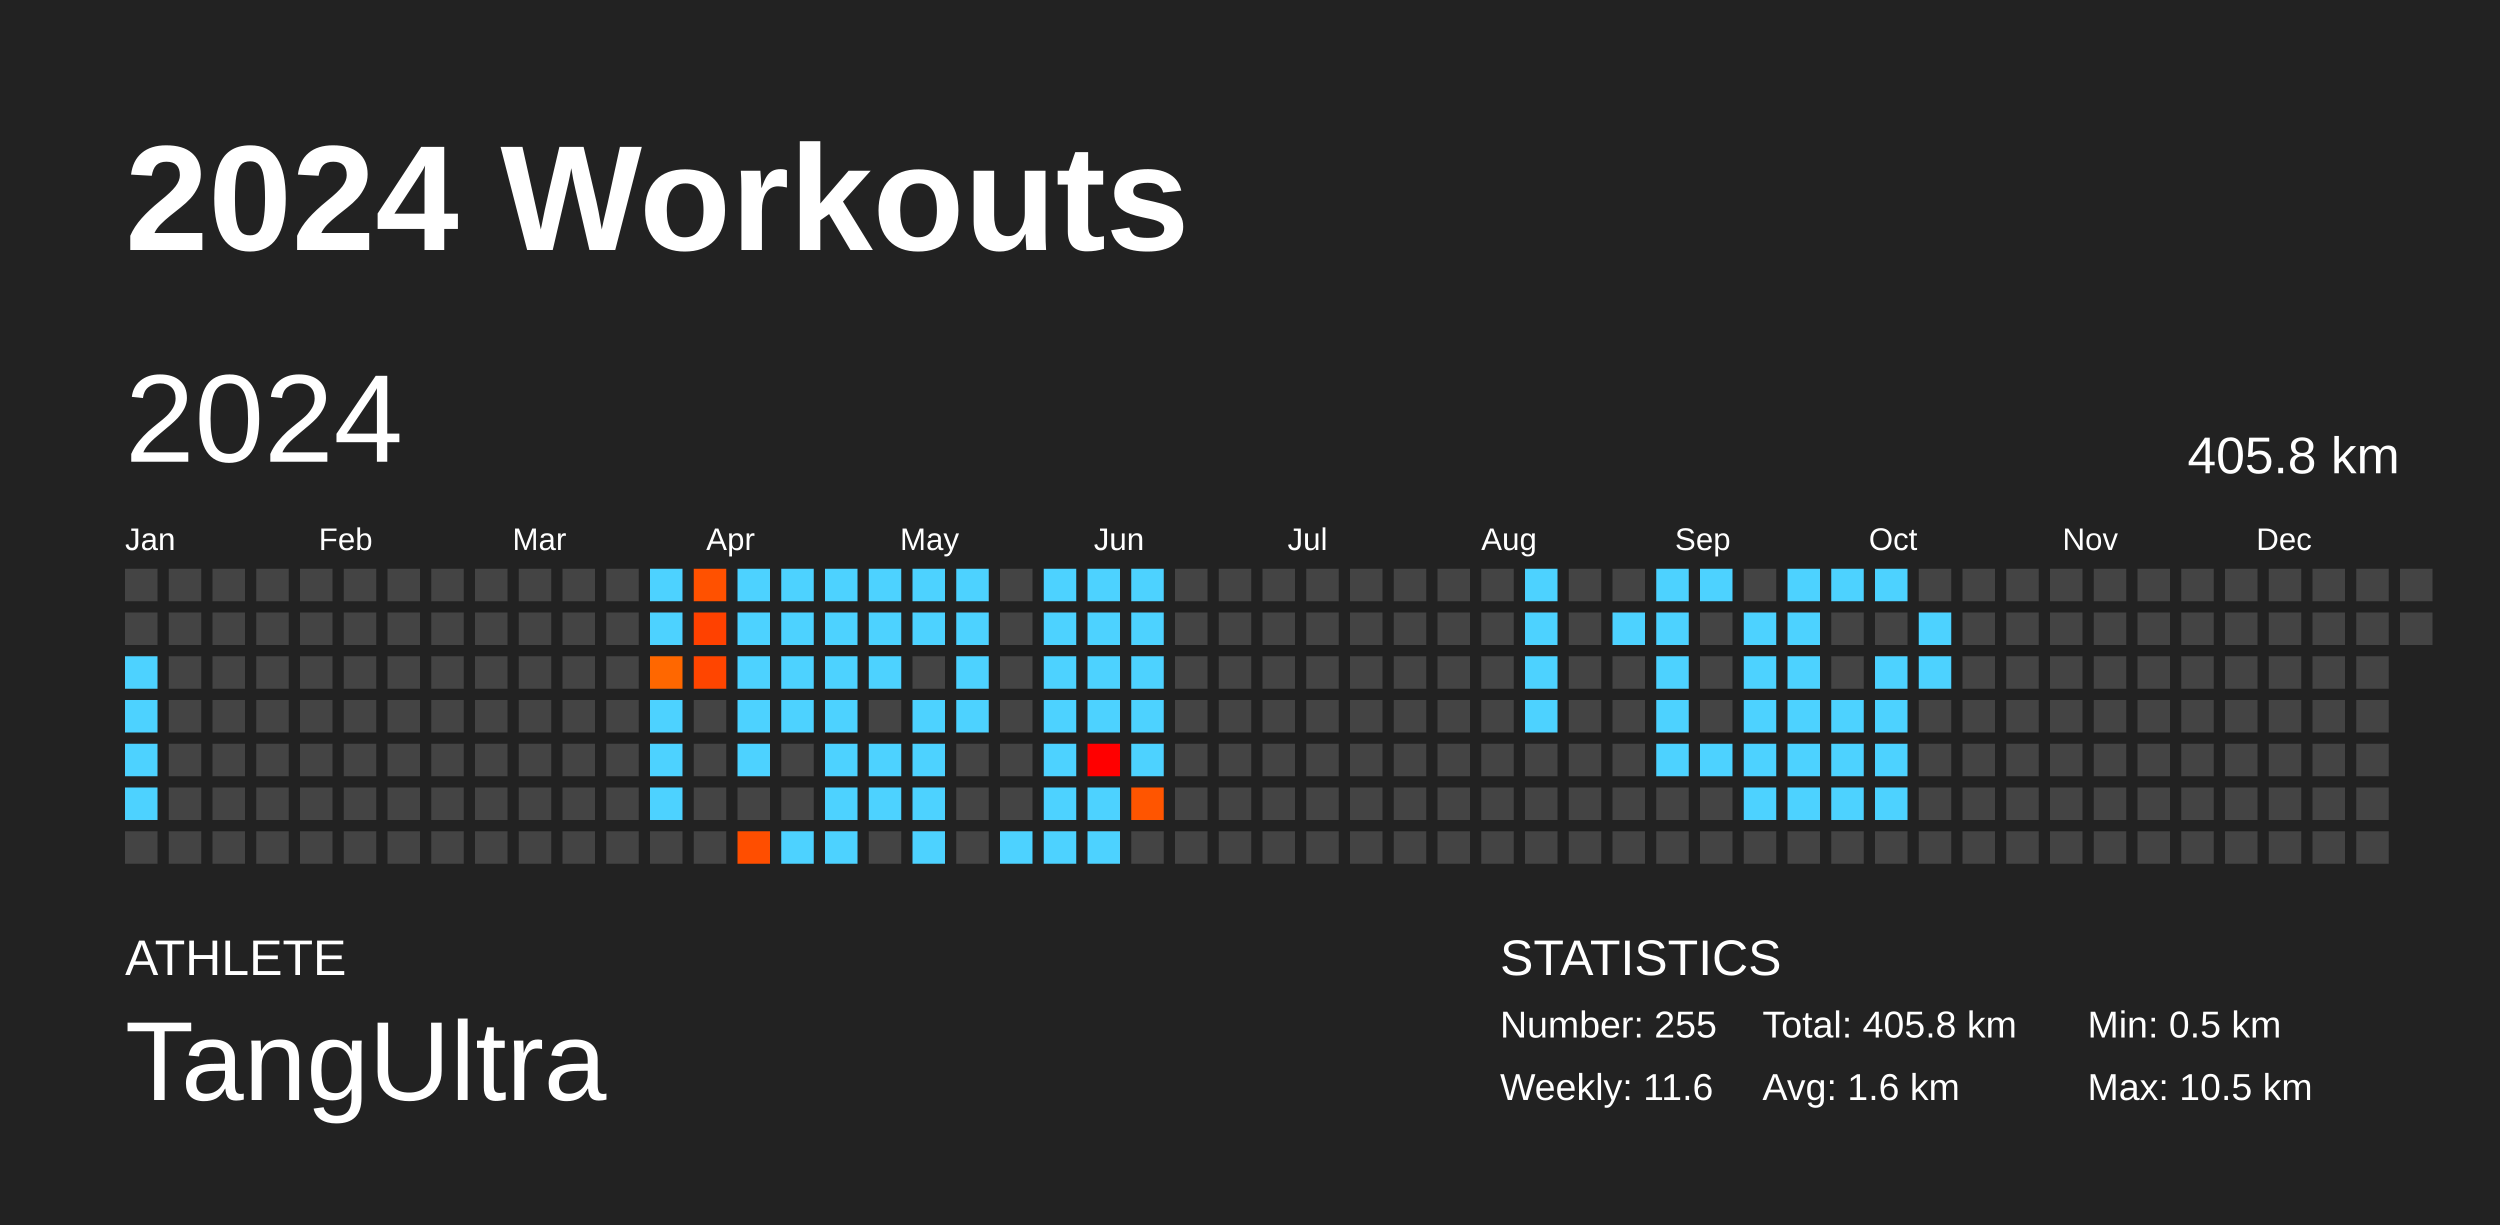
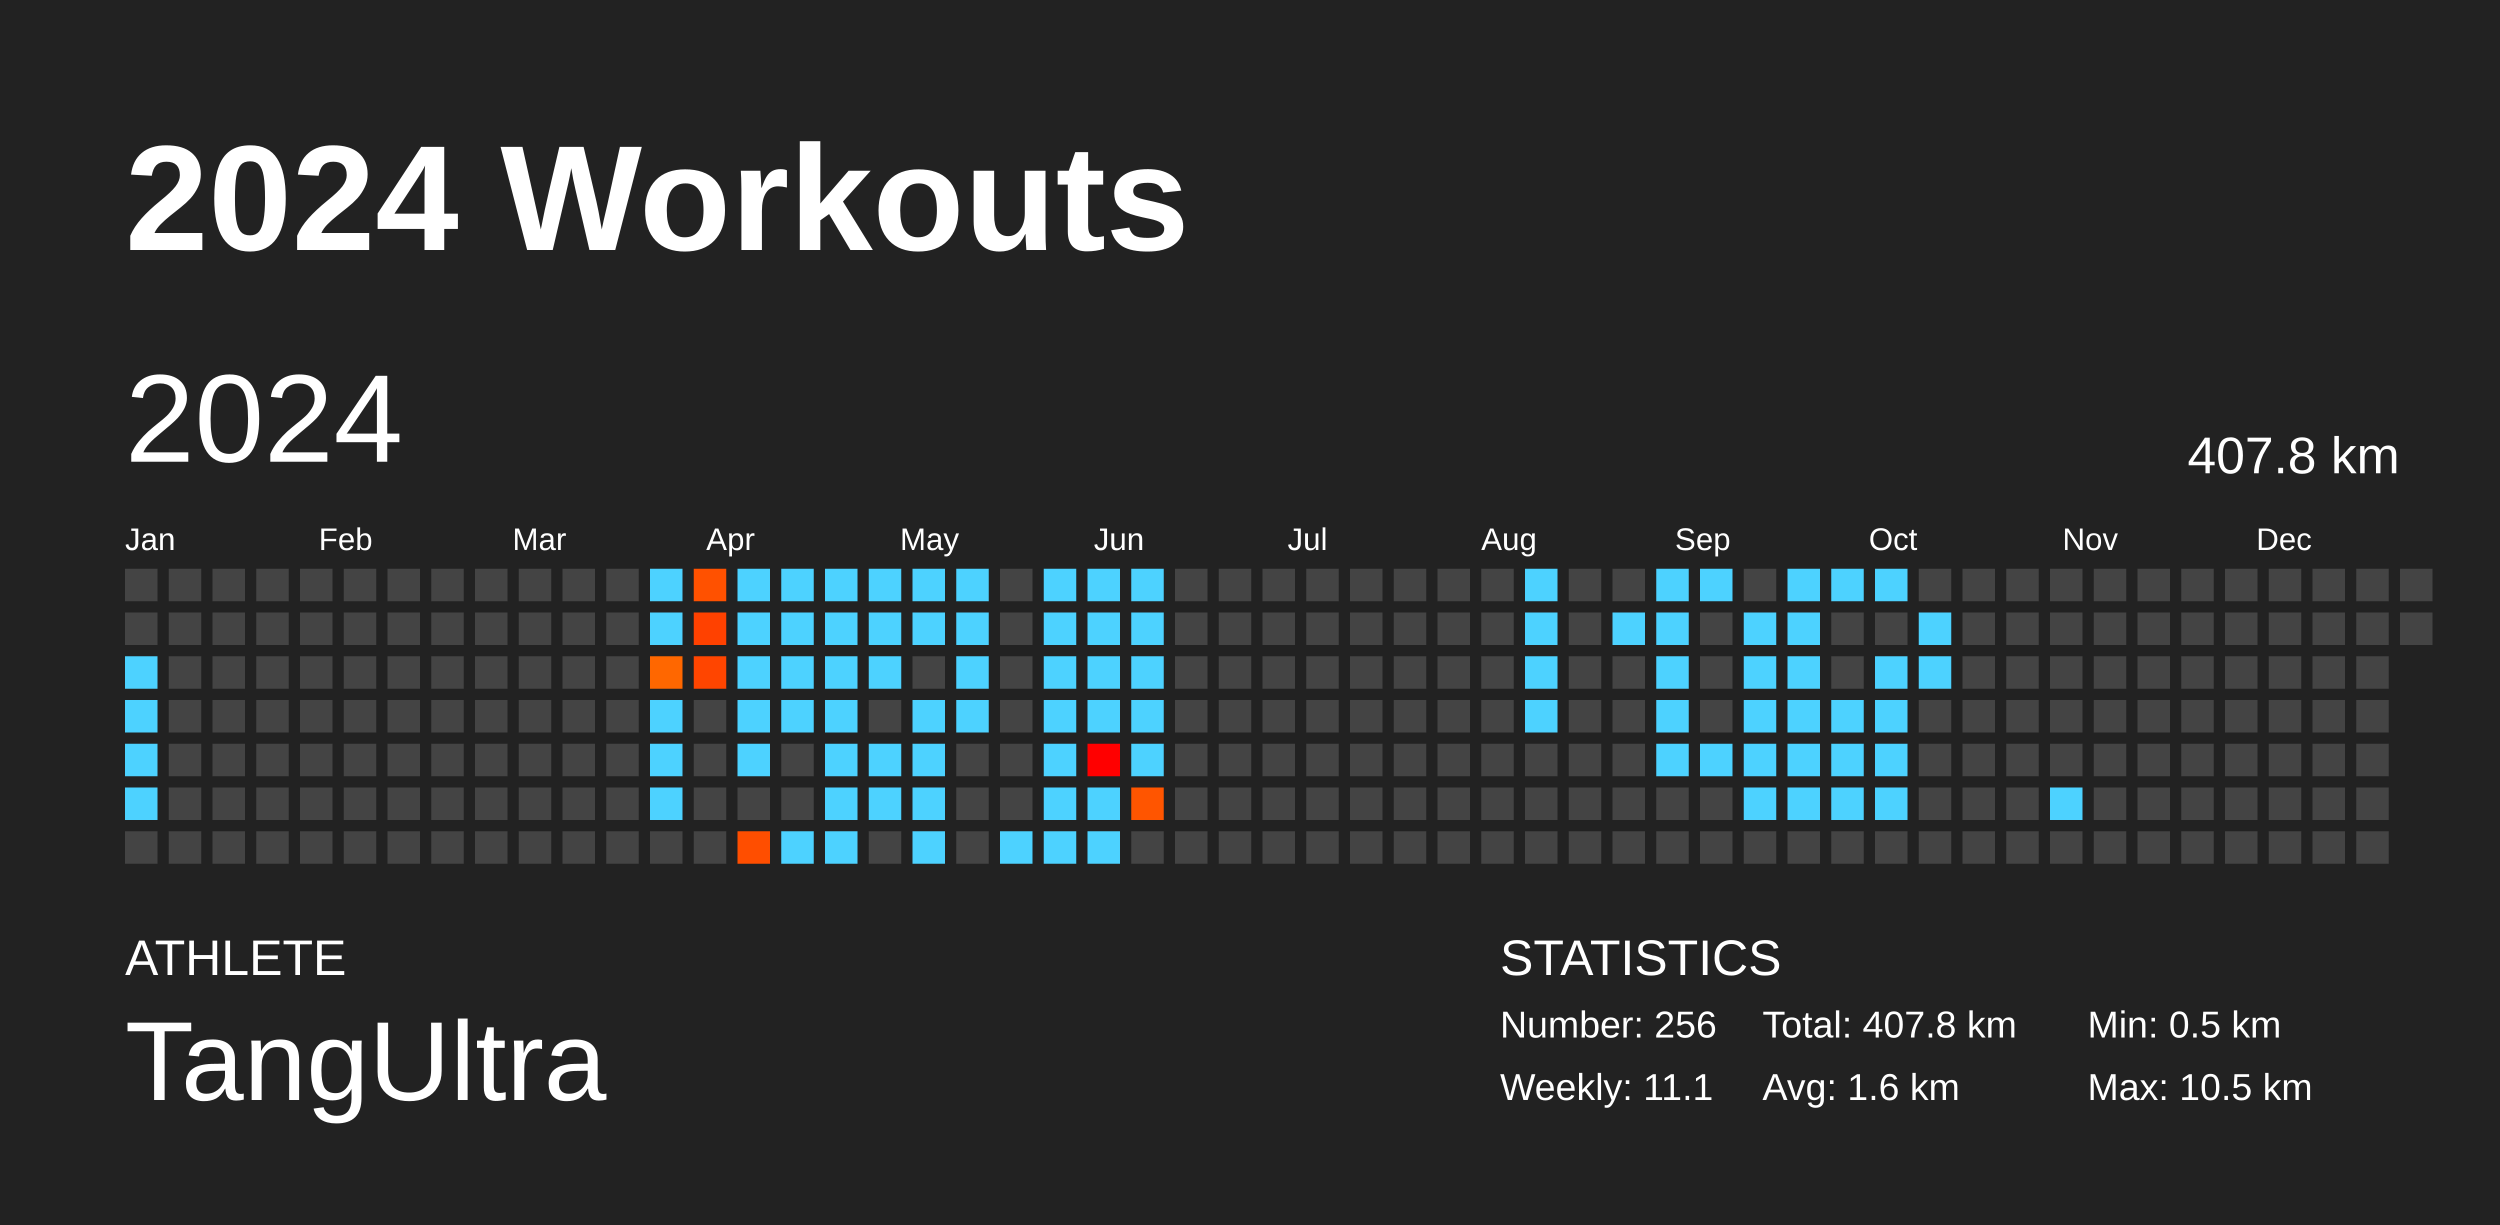
<svg xmlns="http://www.w3.org/2000/svg" baseProfile="full" height="98mm" version="1.1" viewBox="0,0,200,98" width="200mm">
  <defs />
  <rect fill="#222222" height="98" width="200" x="0" y="0" />
  <text fill="#FFFFFF" style="font-size:12px; font-family:Arial; font-weight:bold;" x="10" y="20">2024 Workouts</text>
  <text fill="#FFFFFF" style="font-size:4px; font-family:Arial" x="10" y="78">ATHLETE</text>
  <text fill="#FFFFFF" style="font-size:9px; font-family:Arial" x="10" y="88">TangUltra</text>
  <text fill="#FFFFFF" style="font-size:4px; font-family:Arial" x="120" y="78">STATISTICS</text>
-   <text fill="#FFFFFF" style="font-size:3px; font-family:Arial" x="120" y="83">Number: 255</text>
-   <text fill="#FFFFFF" style="font-size:3px; font-family:Arial" x="120" y="88">Weekly: 11.6</text>
-   <text fill="#FFFFFF" style="font-size:3px; font-family:Arial" x="141" y="83">Total: 405.8 km</text>
+   <text fill="#FFFFFF" style="font-size:3px; font-family:Arial" x="120" y="83">Number: 256</text>
+   <text fill="#FFFFFF" style="font-size:3px; font-family:Arial" x="120" y="88">Weekly: 11.1</text>
+   <text fill="#FFFFFF" style="font-size:3px; font-family:Arial" x="141" y="83">Total: 407.8 km</text>
  <text fill="#FFFFFF" style="font-size:3px; font-family:Arial" x="141" y="88">Avg: 1.6 km</text>
  <text fill="#FFFFFF" style="font-size:3px; font-family:Arial" x="167" y="83">Min: 0.5 km</text>
  <text fill="#FFFFFF" style="font-size:3px; font-family:Arial" x="167" y="88">Max: 10.5 km</text>
  <text dominant-baseline="hanging" fill="#FFFFFF" style="font-size:10.0px; font-family:Arial;" x="10" y="30">2024</text>
-   <text dominant-baseline="hanging" fill="#FFFFFF" style="font-size:4.125px; font-family:Arial;" x="175" y="35">405.8 km</text>
+   <text dominant-baseline="hanging" fill="#FFFFFF" style="font-size:4.125px; font-family:Arial;" x="175" y="35">407.8 km</text>
  <text fill="#FFFFFF" style="font-size:2.5px; font-family:Arial" x="10.0" y="44">Jan</text>
  <text fill="#FFFFFF" style="font-size:2.5px; font-family:Arial" x="25.5" y="44">Feb</text>
  <text fill="#FFFFFF" style="font-size:2.5px; font-family:Arial" x="41.0" y="44">Mar</text>
  <text fill="#FFFFFF" style="font-size:2.5px; font-family:Arial" x="56.5" y="44">Apr</text>
  <text fill="#FFFFFF" style="font-size:2.5px; font-family:Arial" x="72.0" y="44">May</text>
  <text fill="#FFFFFF" style="font-size:2.5px; font-family:Arial" x="87.5" y="44">Jun</text>
  <text fill="#FFFFFF" style="font-size:2.5px; font-family:Arial" x="103.0" y="44">Jul</text>
  <text fill="#FFFFFF" style="font-size:2.5px; font-family:Arial" x="118.5" y="44">Aug</text>
  <text fill="#FFFFFF" style="font-size:2.5px; font-family:Arial" x="134.0" y="44">Sep</text>
  <text fill="#FFFFFF" style="font-size:2.5px; font-family:Arial" x="149.5" y="44">Oct</text>
  <text fill="#FFFFFF" style="font-size:2.5px; font-family:Arial" x="165.0" y="44">Nov</text>
  <text fill="#FFFFFF" style="font-size:2.5px; font-family:Arial" x="180.5" y="44">Dec</text>
  <rect fill="#444444" height="2.6" width="2.6" x="10.0" y="45.5" />
  <rect fill="#444444" height="2.6" width="2.6" x="10.0" y="49.0" />
  <rect fill="#4dd2ff" height="2.6" width="2.6" x="10.0" y="52.5" />
  <rect fill="#4dd2ff" height="2.6" width="2.6" x="10.0" y="56.0" />
  <rect fill="#4dd2ff" height="2.6" width="2.6" x="10.0" y="59.5" />
  <rect fill="#4dd2ff" height="2.6" width="2.6" x="10.0" y="63.0" />
  <rect fill="#444444" height="2.6" width="2.6" x="10.0" y="66.5" />
  <rect fill="#444444" height="2.6" width="2.6" x="13.5" y="45.5" />
  <rect fill="#444444" height="2.6" width="2.6" x="13.5" y="49.0" />
  <rect fill="#444444" height="2.6" width="2.6" x="13.5" y="52.5" />
  <rect fill="#444444" height="2.6" width="2.6" x="13.5" y="56.0" />
  <rect fill="#444444" height="2.6" width="2.6" x="13.5" y="59.5" />
  <rect fill="#444444" height="2.6" width="2.6" x="13.5" y="63.0" />
  <rect fill="#444444" height="2.6" width="2.6" x="13.5" y="66.5" />
  <rect fill="#444444" height="2.6" width="2.6" x="17.0" y="45.5" />
  <rect fill="#444444" height="2.6" width="2.6" x="17.0" y="49.0" />
  <rect fill="#444444" height="2.6" width="2.6" x="17.0" y="52.5" />
  <rect fill="#444444" height="2.6" width="2.6" x="17.0" y="56.0" />
  <rect fill="#444444" height="2.6" width="2.6" x="17.0" y="59.5" />
  <rect fill="#444444" height="2.6" width="2.6" x="17.0" y="63.0" />
  <rect fill="#444444" height="2.6" width="2.6" x="17.0" y="66.5" />
  <rect fill="#444444" height="2.6" width="2.6" x="20.5" y="45.5" />
  <rect fill="#444444" height="2.6" width="2.6" x="20.5" y="49.0" />
  <rect fill="#444444" height="2.6" width="2.6" x="20.5" y="52.5" />
  <rect fill="#444444" height="2.6" width="2.6" x="20.5" y="56.0" />
  <rect fill="#444444" height="2.6" width="2.6" x="20.5" y="59.5" />
  <rect fill="#444444" height="2.6" width="2.6" x="20.5" y="63.0" />
  <rect fill="#444444" height="2.6" width="2.6" x="20.5" y="66.5" />
  <rect fill="#444444" height="2.6" width="2.6" x="24.0" y="45.5" />
  <rect fill="#444444" height="2.6" width="2.6" x="24.0" y="49.0" />
  <rect fill="#444444" height="2.6" width="2.6" x="24.0" y="52.5" />
  <rect fill="#444444" height="2.6" width="2.6" x="24.0" y="56.0" />
  <rect fill="#444444" height="2.6" width="2.6" x="24.0" y="59.5" />
  <rect fill="#444444" height="2.6" width="2.6" x="24.0" y="63.0" />
  <rect fill="#444444" height="2.6" width="2.6" x="24.0" y="66.5" />
  <rect fill="#444444" height="2.6" width="2.6" x="27.5" y="45.5" />
  <rect fill="#444444" height="2.6" width="2.6" x="27.5" y="49.0" />
  <rect fill="#444444" height="2.6" width="2.6" x="27.5" y="52.5" />
  <rect fill="#444444" height="2.6" width="2.6" x="27.5" y="56.0" />
  <rect fill="#444444" height="2.6" width="2.6" x="27.5" y="59.5" />
  <rect fill="#444444" height="2.6" width="2.6" x="27.5" y="63.0" />
  <rect fill="#444444" height="2.6" width="2.6" x="27.5" y="66.5" />
  <rect fill="#444444" height="2.6" width="2.6" x="31.0" y="45.5" />
  <rect fill="#444444" height="2.6" width="2.6" x="31.0" y="49.0" />
  <rect fill="#444444" height="2.6" width="2.6" x="31.0" y="52.5" />
  <rect fill="#444444" height="2.6" width="2.6" x="31.0" y="56.0" />
  <rect fill="#444444" height="2.6" width="2.6" x="31.0" y="59.5" />
  <rect fill="#444444" height="2.6" width="2.6" x="31.0" y="63.0" />
  <rect fill="#444444" height="2.6" width="2.6" x="31.0" y="66.5" />
  <rect fill="#444444" height="2.6" width="2.6" x="34.5" y="45.5" />
  <rect fill="#444444" height="2.6" width="2.6" x="34.5" y="49.0" />
  <rect fill="#444444" height="2.6" width="2.6" x="34.5" y="52.5" />
  <rect fill="#444444" height="2.6" width="2.6" x="34.5" y="56.0" />
  <rect fill="#444444" height="2.6" width="2.6" x="34.5" y="59.5" />
  <rect fill="#444444" height="2.6" width="2.6" x="34.5" y="63.0" />
  <rect fill="#444444" height="2.6" width="2.6" x="34.5" y="66.5" />
  <rect fill="#444444" height="2.6" width="2.6" x="38.0" y="45.5" />
  <rect fill="#444444" height="2.6" width="2.6" x="38.0" y="49.0" />
  <rect fill="#444444" height="2.6" width="2.6" x="38.0" y="52.5" />
  <rect fill="#444444" height="2.6" width="2.6" x="38.0" y="56.0" />
  <rect fill="#444444" height="2.6" width="2.6" x="38.0" y="59.5" />
  <rect fill="#444444" height="2.6" width="2.6" x="38.0" y="63.0" />
  <rect fill="#444444" height="2.6" width="2.6" x="38.0" y="66.5" />
  <rect fill="#444444" height="2.6" width="2.6" x="41.5" y="45.5" />
  <rect fill="#444444" height="2.6" width="2.6" x="41.5" y="49.0" />
  <rect fill="#444444" height="2.6" width="2.6" x="41.5" y="52.5" />
  <rect fill="#444444" height="2.6" width="2.6" x="41.5" y="56.0" />
  <rect fill="#444444" height="2.6" width="2.6" x="41.5" y="59.5" />
  <rect fill="#444444" height="2.6" width="2.6" x="41.5" y="63.0" />
  <rect fill="#444444" height="2.6" width="2.6" x="41.5" y="66.5" />
  <rect fill="#444444" height="2.6" width="2.6" x="45.0" y="45.5" />
  <rect fill="#444444" height="2.6" width="2.6" x="45.0" y="49.0" />
  <rect fill="#444444" height="2.6" width="2.6" x="45.0" y="52.5" />
  <rect fill="#444444" height="2.6" width="2.6" x="45.0" y="56.0" />
  <rect fill="#444444" height="2.6" width="2.6" x="45.0" y="59.5" />
  <rect fill="#444444" height="2.6" width="2.6" x="45.0" y="63.0" />
  <rect fill="#444444" height="2.6" width="2.6" x="45.0" y="66.5" />
  <rect fill="#444444" height="2.6" width="2.6" x="48.5" y="45.5" />
  <rect fill="#444444" height="2.6" width="2.6" x="48.5" y="49.0" />
  <rect fill="#444444" height="2.6" width="2.6" x="48.5" y="52.5" />
  <rect fill="#444444" height="2.6" width="2.6" x="48.5" y="56.0" />
  <rect fill="#444444" height="2.6" width="2.6" x="48.5" y="59.5" />
  <rect fill="#444444" height="2.6" width="2.6" x="48.5" y="63.0" />
  <rect fill="#444444" height="2.6" width="2.6" x="48.5" y="66.5" />
  <rect fill="#4dd2ff" height="2.6" width="2.6" x="52.0" y="45.5" />
  <rect fill="#4dd2ff" height="2.6" width="2.6" x="52.0" y="49.0" />
  <rect fill="#ff6700" height="2.6" width="2.6" x="52.0" y="52.5" />
  <rect fill="#4dd2ff" height="2.6" width="2.6" x="52.0" y="56.0" />
  <rect fill="#4dd2ff" height="2.6" width="2.6" x="52.0" y="59.5" />
  <rect fill="#4dd2ff" height="2.6" width="2.6" x="52.0" y="63.0" />
  <rect fill="#444444" height="2.6" width="2.6" x="52.0" y="66.5" />
  <rect fill="#ff5100" height="2.6" width="2.6" x="55.5" y="45.5" />
  <rect fill="#ff4100" height="2.6" width="2.6" x="55.5" y="49.0" />
  <rect fill="#ff4500" height="2.6" width="2.6" x="55.5" y="52.5" />
  <rect fill="#444444" height="2.6" width="2.6" x="55.5" y="56.0" />
  <rect fill="#444444" height="2.6" width="2.6" x="55.5" y="59.5" />
  <rect fill="#444444" height="2.6" width="2.6" x="55.5" y="63.0" />
  <rect fill="#444444" height="2.6" width="2.6" x="55.5" y="66.5" />
  <rect fill="#4dd2ff" height="2.6" width="2.6" x="59.0" y="45.5" />
  <rect fill="#4dd2ff" height="2.6" width="2.6" x="59.0" y="49.0" />
  <rect fill="#4dd2ff" height="2.6" width="2.6" x="59.0" y="52.5" />
  <rect fill="#4dd2ff" height="2.6" width="2.6" x="59.0" y="56.0" />
  <rect fill="#4dd2ff" height="2.6" width="2.6" x="59.0" y="59.5" />
  <rect fill="#444444" height="2.6" width="2.6" x="59.0" y="63.0" />
  <rect fill="#ff4e00" height="2.6" width="2.6" x="59.0" y="66.5" />
  <rect fill="#4dd2ff" height="2.6" width="2.6" x="62.5" y="45.5" />
  <rect fill="#4dd2ff" height="2.6" width="2.6" x="62.5" y="49.0" />
  <rect fill="#4dd2ff" height="2.6" width="2.6" x="62.5" y="52.5" />
  <rect fill="#4dd2ff" height="2.6" width="2.6" x="62.5" y="56.0" />
  <rect fill="#444444" height="2.6" width="2.6" x="62.5" y="59.5" />
  <rect fill="#444444" height="2.6" width="2.6" x="62.5" y="63.0" />
  <rect fill="#4dd2ff" height="2.6" width="2.6" x="62.5" y="66.5" />
  <rect fill="#4dd2ff" height="2.6" width="2.6" x="66.0" y="45.5" />
  <rect fill="#4dd2ff" height="2.6" width="2.6" x="66.0" y="49.0" />
  <rect fill="#4dd2ff" height="2.6" width="2.6" x="66.0" y="52.5" />
  <rect fill="#4dd2ff" height="2.6" width="2.6" x="66.0" y="56.0" />
  <rect fill="#4dd2ff" height="2.6" width="2.6" x="66.0" y="59.5" />
  <rect fill="#4dd2ff" height="2.6" width="2.6" x="66.0" y="63.0" />
  <rect fill="#4dd2ff" height="2.6" width="2.6" x="66.0" y="66.5" />
  <rect fill="#4dd2ff" height="2.6" width="2.6" x="69.5" y="45.5" />
  <rect fill="#4dd2ff" height="2.6" width="2.6" x="69.5" y="49.0" />
  <rect fill="#4dd2ff" height="2.6" width="2.6" x="69.5" y="52.5" />
  <rect fill="#444444" height="2.6" width="2.6" x="69.5" y="56.0" />
  <rect fill="#4dd2ff" height="2.6" width="2.6" x="69.5" y="59.5" />
  <rect fill="#4dd2ff" height="2.6" width="2.6" x="69.5" y="63.0" />
  <rect fill="#444444" height="2.6" width="2.6" x="69.5" y="66.5" />
  <rect fill="#4dd2ff" height="2.6" width="2.6" x="73.0" y="45.5" />
  <rect fill="#4dd2ff" height="2.6" width="2.6" x="73.0" y="49.0" />
  <rect fill="#444444" height="2.6" width="2.6" x="73.0" y="52.5" />
  <rect fill="#4dd2ff" height="2.6" width="2.6" x="73.0" y="56.0" />
  <rect fill="#4dd2ff" height="2.6" width="2.6" x="73.0" y="59.5" />
  <rect fill="#4dd2ff" height="2.6" width="2.6" x="73.0" y="63.0" />
  <rect fill="#4dd2ff" height="2.6" width="2.6" x="73.0" y="66.5" />
  <rect fill="#4dd2ff" height="2.6" width="2.6" x="76.5" y="45.5" />
  <rect fill="#4dd2ff" height="2.6" width="2.6" x="76.5" y="49.0" />
  <rect fill="#4dd2ff" height="2.6" width="2.6" x="76.5" y="52.5" />
  <rect fill="#4dd2ff" height="2.6" width="2.6" x="76.5" y="56.0" />
  <rect fill="#444444" height="2.6" width="2.6" x="76.5" y="59.5" />
  <rect fill="#444444" height="2.6" width="2.6" x="76.5" y="63.0" />
  <rect fill="#444444" height="2.6" width="2.6" x="76.5" y="66.5" />
  <rect fill="#444444" height="2.6" width="2.6" x="80.0" y="45.5" />
  <rect fill="#444444" height="2.6" width="2.6" x="80.0" y="49.0" />
  <rect fill="#444444" height="2.6" width="2.6" x="80.0" y="52.5" />
  <rect fill="#444444" height="2.6" width="2.6" x="80.0" y="56.0" />
  <rect fill="#444444" height="2.6" width="2.6" x="80.0" y="59.5" />
  <rect fill="#444444" height="2.6" width="2.6" x="80.0" y="63.0" />
  <rect fill="#4dd2ff" height="2.6" width="2.6" x="80.0" y="66.5" />
  <rect fill="#4dd2ff" height="2.6" width="2.6" x="83.5" y="45.5" />
  <rect fill="#4dd2ff" height="2.6" width="2.6" x="83.5" y="49.0" />
  <rect fill="#4dd2ff" height="2.6" width="2.6" x="83.5" y="52.5" />
  <rect fill="#4dd2ff" height="2.6" width="2.6" x="83.5" y="56.0" />
  <rect fill="#4dd2ff" height="2.6" width="2.6" x="83.5" y="59.5" />
  <rect fill="#4dd2ff" height="2.6" width="2.6" x="83.5" y="63.0" />
  <rect fill="#4dd2ff" height="2.6" width="2.6" x="83.5" y="66.5" />
  <rect fill="#4dd2ff" height="2.6" width="2.6" x="87.0" y="45.5" />
  <rect fill="#4dd2ff" height="2.6" width="2.6" x="87.0" y="49.0" />
  <rect fill="#4dd2ff" height="2.6" width="2.6" x="87.0" y="52.5" />
  <rect fill="#4dd2ff" height="2.6" width="2.6" x="87.0" y="56.0" />
  <rect fill="#ff0000" height="2.6" width="2.6" x="87.0" y="59.5" />
  <rect fill="#4dd2ff" height="2.6" width="2.6" x="87.0" y="63.0" />
  <rect fill="#4dd2ff" height="2.6" width="2.6" x="87.0" y="66.5" />
  <rect fill="#4dd2ff" height="2.6" width="2.6" x="90.5" y="45.5" />
  <rect fill="#4dd2ff" height="2.6" width="2.6" x="90.5" y="49.0" />
  <rect fill="#4dd2ff" height="2.6" width="2.6" x="90.5" y="52.5" />
  <rect fill="#4dd2ff" height="2.6" width="2.6" x="90.5" y="56.0" />
  <rect fill="#4dd2ff" height="2.6" width="2.6" x="90.5" y="59.5" />
  <rect fill="#ff5500" height="2.6" width="2.6" x="90.5" y="63.0" />
  <rect fill="#444444" height="2.6" width="2.6" x="90.5" y="66.5" />
  <rect fill="#444444" height="2.6" width="2.6" x="94.0" y="45.5" />
  <rect fill="#444444" height="2.6" width="2.6" x="94.0" y="49.0" />
  <rect fill="#444444" height="2.6" width="2.6" x="94.0" y="52.5" />
  <rect fill="#444444" height="2.6" width="2.6" x="94.0" y="56.0" />
  <rect fill="#444444" height="2.6" width="2.6" x="94.0" y="59.5" />
  <rect fill="#444444" height="2.6" width="2.6" x="94.0" y="63.0" />
  <rect fill="#444444" height="2.6" width="2.6" x="94.0" y="66.5" />
  <rect fill="#444444" height="2.6" width="2.6" x="97.5" y="45.5" />
  <rect fill="#444444" height="2.6" width="2.6" x="97.5" y="49.0" />
  <rect fill="#444444" height="2.6" width="2.6" x="97.5" y="52.5" />
  <rect fill="#444444" height="2.6" width="2.6" x="97.5" y="56.0" />
  <rect fill="#444444" height="2.6" width="2.6" x="97.5" y="59.5" />
  <rect fill="#444444" height="2.6" width="2.6" x="97.5" y="63.0" />
  <rect fill="#444444" height="2.6" width="2.6" x="97.5" y="66.5" />
  <rect fill="#444444" height="2.6" width="2.6" x="101.0" y="45.5" />
  <rect fill="#444444" height="2.6" width="2.6" x="101.0" y="49.0" />
  <rect fill="#444444" height="2.6" width="2.6" x="101.0" y="52.5" />
  <rect fill="#444444" height="2.6" width="2.6" x="101.0" y="56.0" />
  <rect fill="#444444" height="2.6" width="2.6" x="101.0" y="59.5" />
  <rect fill="#444444" height="2.6" width="2.6" x="101.0" y="63.0" />
  <rect fill="#444444" height="2.6" width="2.6" x="101.0" y="66.5" />
  <rect fill="#444444" height="2.6" width="2.6" x="104.5" y="45.5" />
  <rect fill="#444444" height="2.6" width="2.6" x="104.5" y="49.0" />
  <rect fill="#444444" height="2.6" width="2.6" x="104.5" y="52.5" />
  <rect fill="#444444" height="2.6" width="2.6" x="104.5" y="56.0" />
  <rect fill="#444444" height="2.6" width="2.6" x="104.5" y="59.5" />
  <rect fill="#444444" height="2.6" width="2.6" x="104.5" y="63.0" />
  <rect fill="#444444" height="2.6" width="2.6" x="104.5" y="66.5" />
  <rect fill="#444444" height="2.6" width="2.6" x="108.0" y="45.5" />
  <rect fill="#444444" height="2.6" width="2.6" x="108.0" y="49.0" />
  <rect fill="#444444" height="2.6" width="2.6" x="108.0" y="52.5" />
  <rect fill="#444444" height="2.6" width="2.6" x="108.0" y="56.0" />
  <rect fill="#444444" height="2.6" width="2.6" x="108.0" y="59.5" />
  <rect fill="#444444" height="2.6" width="2.6" x="108.0" y="63.0" />
  <rect fill="#444444" height="2.6" width="2.6" x="108.0" y="66.5" />
  <rect fill="#444444" height="2.6" width="2.6" x="111.5" y="45.5" />
  <rect fill="#444444" height="2.6" width="2.6" x="111.5" y="49.0" />
  <rect fill="#444444" height="2.6" width="2.6" x="111.5" y="52.5" />
  <rect fill="#444444" height="2.6" width="2.6" x="111.5" y="56.0" />
  <rect fill="#444444" height="2.6" width="2.6" x="111.5" y="59.5" />
  <rect fill="#444444" height="2.6" width="2.6" x="111.5" y="63.0" />
  <rect fill="#444444" height="2.6" width="2.6" x="111.5" y="66.5" />
  <rect fill="#444444" height="2.6" width="2.6" x="115.0" y="45.5" />
  <rect fill="#444444" height="2.6" width="2.6" x="115.0" y="49.0" />
  <rect fill="#444444" height="2.6" width="2.6" x="115.0" y="52.5" />
  <rect fill="#444444" height="2.6" width="2.6" x="115.0" y="56.0" />
  <rect fill="#444444" height="2.6" width="2.6" x="115.0" y="59.5" />
  <rect fill="#444444" height="2.6" width="2.6" x="115.0" y="63.0" />
  <rect fill="#444444" height="2.6" width="2.6" x="115.0" y="66.5" />
  <rect fill="#444444" height="2.6" width="2.6" x="118.5" y="45.5" />
  <rect fill="#444444" height="2.6" width="2.6" x="118.5" y="49.0" />
  <rect fill="#444444" height="2.6" width="2.6" x="118.5" y="52.5" />
  <rect fill="#444444" height="2.6" width="2.6" x="118.5" y="56.0" />
  <rect fill="#444444" height="2.6" width="2.6" x="118.5" y="59.5" />
  <rect fill="#444444" height="2.6" width="2.6" x="118.5" y="63.0" />
  <rect fill="#444444" height="2.6" width="2.6" x="118.5" y="66.5" />
  <rect fill="#4dd2ff" height="2.6" width="2.6" x="122.0" y="45.5" />
  <rect fill="#4dd2ff" height="2.6" width="2.6" x="122.0" y="49.0" />
  <rect fill="#4dd2ff" height="2.6" width="2.6" x="122.0" y="52.5" />
  <rect fill="#4dd2ff" height="2.6" width="2.6" x="122.0" y="56.0" />
  <rect fill="#444444" height="2.6" width="2.6" x="122.0" y="59.5" />
  <rect fill="#444444" height="2.6" width="2.6" x="122.0" y="63.0" />
  <rect fill="#444444" height="2.6" width="2.6" x="122.0" y="66.5" />
  <rect fill="#444444" height="2.6" width="2.6" x="125.5" y="45.5" />
  <rect fill="#444444" height="2.6" width="2.6" x="125.5" y="49.0" />
  <rect fill="#444444" height="2.6" width="2.6" x="125.5" y="52.5" />
  <rect fill="#444444" height="2.6" width="2.6" x="125.5" y="56.0" />
  <rect fill="#444444" height="2.6" width="2.6" x="125.5" y="59.5" />
  <rect fill="#444444" height="2.6" width="2.6" x="125.5" y="63.0" />
  <rect fill="#444444" height="2.6" width="2.6" x="125.5" y="66.5" />
  <rect fill="#444444" height="2.6" width="2.6" x="129.0" y="45.5" />
  <rect fill="#4dd2ff" height="2.6" width="2.6" x="129.0" y="49.0" />
  <rect fill="#444444" height="2.6" width="2.6" x="129.0" y="52.5" />
  <rect fill="#444444" height="2.6" width="2.6" x="129.0" y="56.0" />
  <rect fill="#444444" height="2.6" width="2.6" x="129.0" y="59.5" />
  <rect fill="#444444" height="2.6" width="2.6" x="129.0" y="63.0" />
  <rect fill="#444444" height="2.6" width="2.6" x="129.0" y="66.5" />
  <rect fill="#4dd2ff" height="2.6" width="2.6" x="132.5" y="45.5" />
  <rect fill="#4dd2ff" height="2.6" width="2.6" x="132.5" y="49.0" />
  <rect fill="#4dd2ff" height="2.6" width="2.6" x="132.5" y="52.5" />
  <rect fill="#4dd2ff" height="2.6" width="2.6" x="132.5" y="56.0" />
  <rect fill="#4dd2ff" height="2.6" width="2.6" x="132.5" y="59.5" />
  <rect fill="#444444" height="2.6" width="2.6" x="132.5" y="63.0" />
  <rect fill="#444444" height="2.6" width="2.6" x="132.5" y="66.5" />
  <rect fill="#4dd2ff" height="2.6" width="2.6" x="136.0" y="45.5" />
  <rect fill="#444444" height="2.6" width="2.6" x="136.0" y="49.0" />
  <rect fill="#444444" height="2.6" width="2.6" x="136.0" y="52.5" />
  <rect fill="#444444" height="2.6" width="2.6" x="136.0" y="56.0" />
  <rect fill="#4dd2ff" height="2.6" width="2.6" x="136.0" y="59.5" />
  <rect fill="#444444" height="2.6" width="2.6" x="136.0" y="63.0" />
  <rect fill="#444444" height="2.6" width="2.6" x="136.0" y="66.5" />
  <rect fill="#444444" height="2.6" width="2.6" x="139.5" y="45.5" />
  <rect fill="#4dd2ff" height="2.6" width="2.6" x="139.5" y="49.0" />
  <rect fill="#4dd2ff" height="2.6" width="2.6" x="139.5" y="52.5" />
  <rect fill="#4dd2ff" height="2.6" width="2.6" x="139.5" y="56.0" />
  <rect fill="#4dd2ff" height="2.6" width="2.6" x="139.5" y="59.5" />
  <rect fill="#4dd2ff" height="2.6" width="2.6" x="139.5" y="63.0" />
  <rect fill="#444444" height="2.6" width="2.6" x="139.5" y="66.5" />
  <rect fill="#4dd2ff" height="2.6" width="2.6" x="143.0" y="45.5" />
  <rect fill="#4dd2ff" height="2.6" width="2.6" x="143.0" y="49.0" />
  <rect fill="#4dd2ff" height="2.6" width="2.6" x="143.0" y="52.5" />
  <rect fill="#4dd2ff" height="2.6" width="2.6" x="143.0" y="56.0" />
  <rect fill="#4dd2ff" height="2.6" width="2.6" x="143.0" y="59.5" />
  <rect fill="#4dd2ff" height="2.6" width="2.6" x="143.0" y="63.0" />
  <rect fill="#444444" height="2.6" width="2.6" x="143.0" y="66.5" />
  <rect fill="#4dd2ff" height="2.6" width="2.6" x="146.5" y="45.5" />
  <rect fill="#444444" height="2.6" width="2.6" x="146.5" y="49.0" />
  <rect fill="#444444" height="2.6" width="2.6" x="146.5" y="52.5" />
  <rect fill="#4dd2ff" height="2.6" width="2.6" x="146.5" y="56.0" />
  <rect fill="#4dd2ff" height="2.6" width="2.6" x="146.5" y="59.5" />
  <rect fill="#4dd2ff" height="2.6" width="2.6" x="146.5" y="63.0" />
  <rect fill="#444444" height="2.6" width="2.6" x="146.5" y="66.5" />
  <rect fill="#4dd2ff" height="2.6" width="2.6" x="150.0" y="45.5" />
  <rect fill="#444444" height="2.6" width="2.6" x="150.0" y="49.0" />
  <rect fill="#4dd2ff" height="2.6" width="2.6" x="150.0" y="52.5" />
  <rect fill="#4dd2ff" height="2.6" width="2.6" x="150.0" y="56.0" />
  <rect fill="#4dd2ff" height="2.6" width="2.6" x="150.0" y="59.5" />
  <rect fill="#4dd2ff" height="2.6" width="2.6" x="150.0" y="63.0" />
  <rect fill="#444444" height="2.6" width="2.6" x="150.0" y="66.5" />
  <rect fill="#444444" height="2.6" width="2.6" x="153.5" y="45.5" />
  <rect fill="#4dd2ff" height="2.6" width="2.6" x="153.5" y="49.0" />
  <rect fill="#4dd2ff" height="2.6" width="2.6" x="153.5" y="52.5" />
  <rect fill="#444444" height="2.6" width="2.6" x="153.5" y="56.0" />
  <rect fill="#444444" height="2.6" width="2.6" x="153.5" y="59.5" />
  <rect fill="#444444" height="2.6" width="2.6" x="153.5" y="63.0" />
  <rect fill="#444444" height="2.6" width="2.6" x="153.5" y="66.5" />
  <rect fill="#444444" height="2.6" width="2.6" x="157.0" y="45.5" />
  <rect fill="#444444" height="2.6" width="2.6" x="157.0" y="49.0" />
  <rect fill="#444444" height="2.6" width="2.6" x="157.0" y="52.5" />
  <rect fill="#444444" height="2.6" width="2.6" x="157.0" y="56.0" />
  <rect fill="#444444" height="2.6" width="2.6" x="157.0" y="59.5" />
  <rect fill="#444444" height="2.6" width="2.6" x="157.0" y="63.0" />
  <rect fill="#444444" height="2.6" width="2.6" x="157.0" y="66.5" />
  <rect fill="#444444" height="2.6" width="2.6" x="160.5" y="45.5" />
  <rect fill="#444444" height="2.6" width="2.6" x="160.5" y="49.0" />
  <rect fill="#444444" height="2.6" width="2.6" x="160.5" y="52.5" />
  <rect fill="#444444" height="2.6" width="2.6" x="160.5" y="56.0" />
  <rect fill="#444444" height="2.6" width="2.6" x="160.5" y="59.5" />
  <rect fill="#444444" height="2.6" width="2.6" x="160.5" y="63.0" />
  <rect fill="#444444" height="2.6" width="2.6" x="160.5" y="66.5" />
  <rect fill="#444444" height="2.6" width="2.6" x="164.0" y="45.5" />
  <rect fill="#444444" height="2.6" width="2.6" x="164.0" y="49.0" />
  <rect fill="#444444" height="2.6" width="2.6" x="164.0" y="52.5" />
  <rect fill="#444444" height="2.6" width="2.6" x="164.0" y="56.0" />
  <rect fill="#444444" height="2.6" width="2.6" x="164.0" y="59.5" />
-   <rect fill="#444444" height="2.6" width="2.6" x="164.0" y="63.0" />
+   <rect fill="#4dd2ff" height="2.6" width="2.6" x="164.0" y="63.0" />
  <rect fill="#444444" height="2.6" width="2.6" x="164.0" y="66.5" />
  <rect fill="#444444" height="2.6" width="2.6" x="167.5" y="45.5" />
  <rect fill="#444444" height="2.6" width="2.6" x="167.5" y="49.0" />
  <rect fill="#444444" height="2.6" width="2.6" x="167.5" y="52.5" />
  <rect fill="#444444" height="2.6" width="2.6" x="167.5" y="56.0" />
  <rect fill="#444444" height="2.6" width="2.6" x="167.5" y="59.5" />
  <rect fill="#444444" height="2.6" width="2.6" x="167.5" y="63.0" />
  <rect fill="#444444" height="2.6" width="2.6" x="167.5" y="66.5" />
  <rect fill="#444444" height="2.6" width="2.6" x="171.0" y="45.5" />
  <rect fill="#444444" height="2.6" width="2.6" x="171.0" y="49.0" />
  <rect fill="#444444" height="2.6" width="2.6" x="171.0" y="52.5" />
  <rect fill="#444444" height="2.6" width="2.6" x="171.0" y="56.0" />
  <rect fill="#444444" height="2.6" width="2.6" x="171.0" y="59.5" />
  <rect fill="#444444" height="2.6" width="2.6" x="171.0" y="63.0" />
  <rect fill="#444444" height="2.6" width="2.6" x="171.0" y="66.5" />
  <rect fill="#444444" height="2.6" width="2.6" x="174.5" y="45.5" />
  <rect fill="#444444" height="2.6" width="2.6" x="174.5" y="49.0" />
  <rect fill="#444444" height="2.6" width="2.6" x="174.5" y="52.5" />
  <rect fill="#444444" height="2.6" width="2.6" x="174.5" y="56.0" />
  <rect fill="#444444" height="2.6" width="2.6" x="174.5" y="59.5" />
  <rect fill="#444444" height="2.6" width="2.6" x="174.5" y="63.0" />
  <rect fill="#444444" height="2.6" width="2.6" x="174.5" y="66.5" />
  <rect fill="#444444" height="2.6" width="2.6" x="178.0" y="45.5" />
  <rect fill="#444444" height="2.6" width="2.6" x="178.0" y="49.0" />
  <rect fill="#444444" height="2.6" width="2.6" x="178.0" y="52.5" />
  <rect fill="#444444" height="2.6" width="2.6" x="178.0" y="56.0" />
  <rect fill="#444444" height="2.6" width="2.6" x="178.0" y="59.5" />
  <rect fill="#444444" height="2.6" width="2.6" x="178.0" y="63.0" />
  <rect fill="#444444" height="2.6" width="2.6" x="178.0" y="66.5" />
  <rect fill="#444444" height="2.6" width="2.6" x="181.5" y="45.5" />
  <rect fill="#444444" height="2.6" width="2.6" x="181.5" y="49.0" />
  <rect fill="#444444" height="2.6" width="2.6" x="181.5" y="52.5" />
  <rect fill="#444444" height="2.6" width="2.6" x="181.5" y="56.0" />
  <rect fill="#444444" height="2.6" width="2.6" x="181.5" y="59.5" />
  <rect fill="#444444" height="2.6" width="2.6" x="181.5" y="63.0" />
  <rect fill="#444444" height="2.6" width="2.6" x="181.5" y="66.5" />
  <rect fill="#444444" height="2.6" width="2.6" x="185.0" y="45.5" />
  <rect fill="#444444" height="2.6" width="2.6" x="185.0" y="49.0" />
  <rect fill="#444444" height="2.6" width="2.6" x="185.0" y="52.5" />
  <rect fill="#444444" height="2.6" width="2.6" x="185.0" y="56.0" />
  <rect fill="#444444" height="2.6" width="2.6" x="185.0" y="59.5" />
  <rect fill="#444444" height="2.6" width="2.6" x="185.0" y="63.0" />
  <rect fill="#444444" height="2.6" width="2.6" x="185.0" y="66.5" />
  <rect fill="#444444" height="2.6" width="2.6" x="188.5" y="45.5" />
  <rect fill="#444444" height="2.6" width="2.6" x="188.5" y="49.0" />
  <rect fill="#444444" height="2.6" width="2.6" x="188.5" y="52.5" />
  <rect fill="#444444" height="2.6" width="2.6" x="188.5" y="56.0" />
  <rect fill="#444444" height="2.6" width="2.6" x="188.5" y="59.5" />
  <rect fill="#444444" height="2.6" width="2.6" x="188.5" y="63.0" />
  <rect fill="#444444" height="2.6" width="2.6" x="188.5" y="66.5" />
  <rect fill="#444444" height="2.6" width="2.6" x="192.0" y="45.5" />
  <rect fill="#444444" height="2.6" width="2.6" x="192.0" y="49.0" />
</svg>
